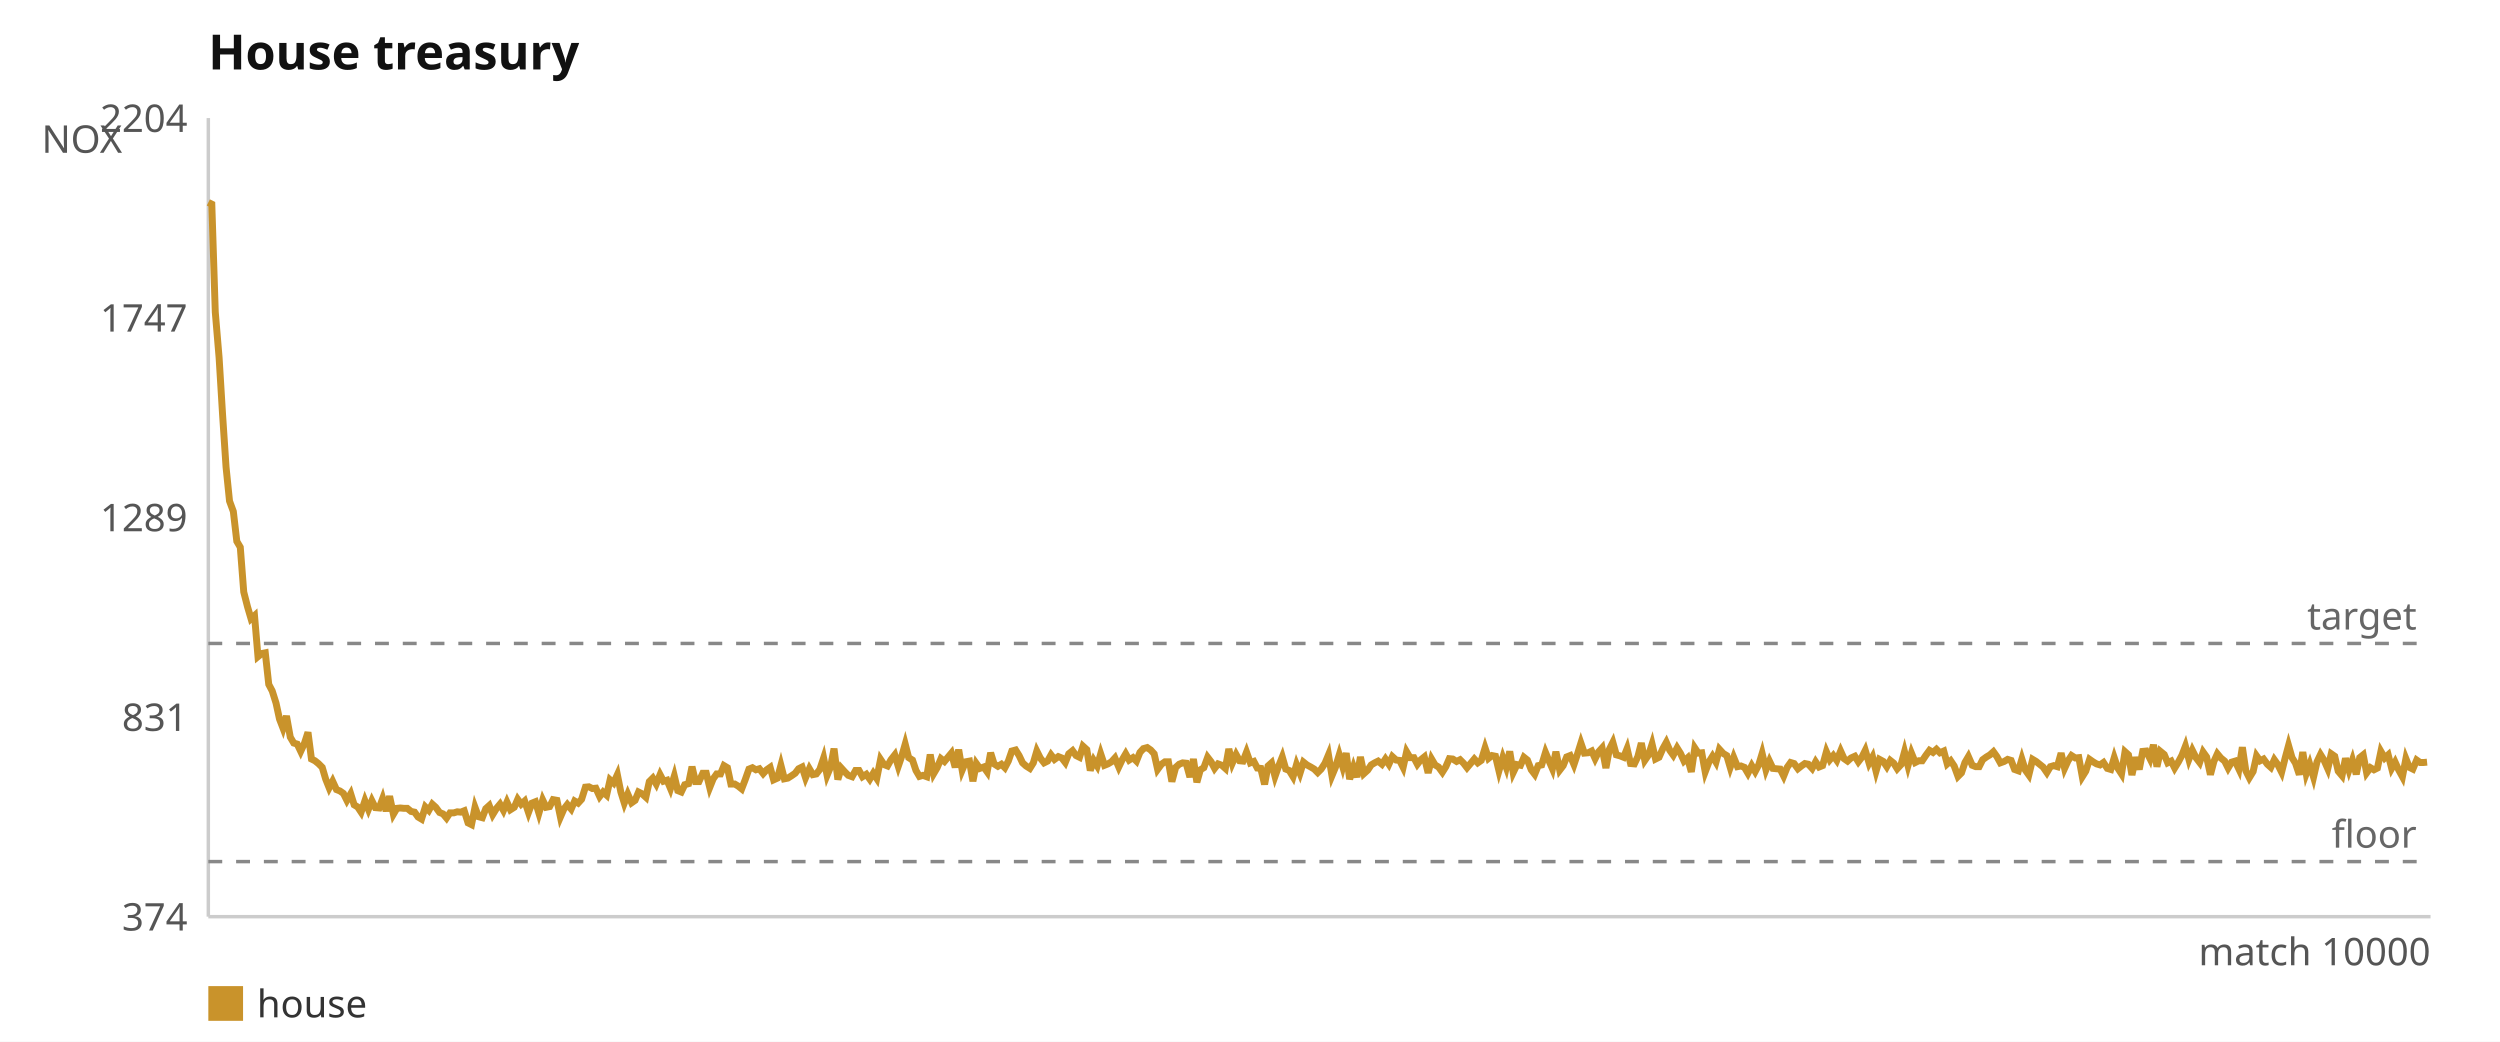
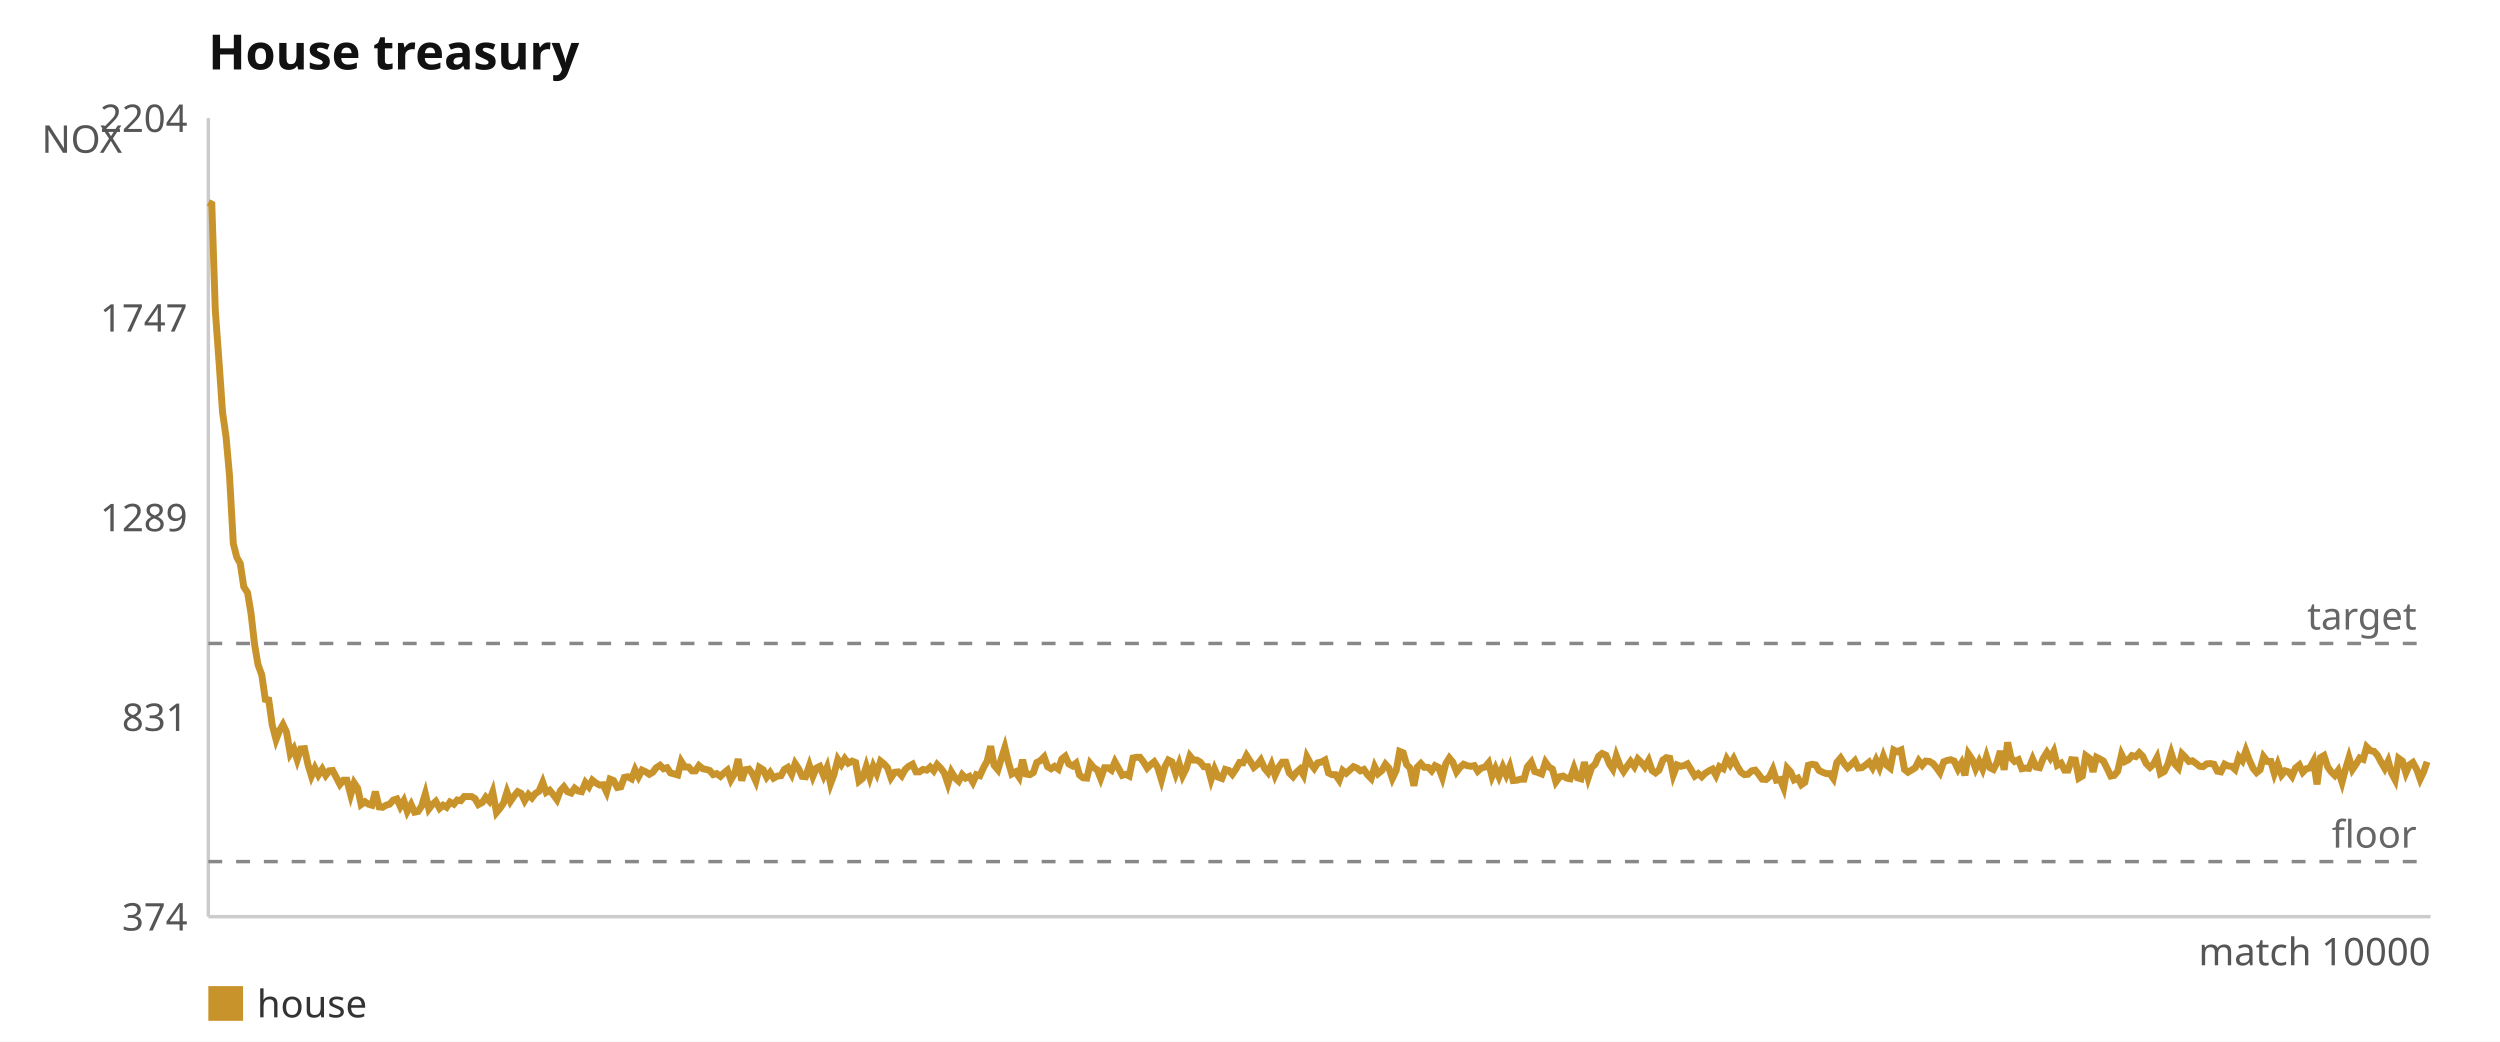
<svg xmlns="http://www.w3.org/2000/svg" viewBox="0 0 720 300" width="720" height="300" font-family="system-ui,sans-serif">
  <rect width="100%" height="100%" fill="#fff" />
  <text x="60" y="20" font-size="14" font-weight="600" fill="#111">House treasury</text>
  <text x="12" y="44" font-size="11" fill="#555">NOX</text>
  <line x1="60" x2="60" y1="34" y2="264" stroke="#ccc" />
  <line x1="60" x2="700" y1="264" y2="264" stroke="#ccc" />
  <text x="54" y="268" text-anchor="end" font-size="11" fill="#555">374</text>
  <text x="54" y="210.5" text-anchor="end" font-size="11" fill="#555">831</text>
  <text x="54" y="153" text-anchor="end" font-size="11" fill="#555">1289</text>
  <text x="54" y="95.5" text-anchor="end" font-size="11" fill="#555">1747</text>
  <text x="54" y="38" text-anchor="end" font-size="11" fill="#555">2204</text>
  <line x1="60" x2="700" y1="185.314" y2="185.314" stroke="#888" stroke-dasharray="4 4" />
  <text x="696" y="181.314" text-anchor="end" font-size="11" fill="#666">target</text>
  <line x1="60" x2="700" y1="248.138" y2="248.138" stroke="#888" stroke-dasharray="4 4" />
  <text x="696" y="244.138" text-anchor="end" font-size="11" fill="#666">floor</text>
-   <polyline fill="none" stroke="#c9932b" stroke-width="2" points="60.0,58.3 61.0,58.8 62.0,89.9 63.1,103.0 64.1,119.4 65.1,134.5 66.1,144.3 67.2,147.3 68.2,155.9 69.2,157.6 70.2,170.5 71.3,174.8 72.3,178.2 73.3,177.3 74.3,189.1 75.4,188.2 76.4,188.0 77.4,197.1 78.4,199.0 79.5,202.5 80.5,207.1 81.5,209.7 82.5,206.2 83.6,212.3 84.6,214.0 85.6,214.3 86.6,216.4 87.7,214.0 88.7,210.9 89.7,218.6 90.7,219.1 91.7,219.9 92.8,221.0 93.8,224.4 94.8,226.9 95.8,225.0 96.9,227.4 97.9,227.8 98.9,228.5 99.9,230.5 101.0,228.6 102.0,231.8 103.0,232.4 104.0,233.9 105.1,230.6 106.1,233.1 107.1,230.6 108.1,232.6 109.2,232.7 110.2,230.0 111.2,233.6 112.2,229.3 113.3,234.5 114.3,232.8 115.3,232.7 116.3,232.8 117.3,232.8 118.4,233.7 119.4,233.9 120.4,235.3 121.4,235.9 122.5,232.4 123.5,233.4 124.5,231.6 125.5,232.5 126.6,234.0 127.6,234.4 128.6,235.6 129.6,234.1 130.7,234.1 131.7,233.8 132.7,233.9 133.7,233.5 134.8,237.0 135.8,237.5 136.8,232.5 137.8,235.2 138.9,235.5 139.9,232.9 140.9,232.0 141.9,234.6 143.0,232.8 144.0,231.6 145.0,233.4 146.0,231.0 147.0,233.2 148.1,232.5 149.1,230.2 150.1,231.6 151.1,230.7 152.2,234.0 153.2,231.3 154.2,230.9 155.2,234.2 156.3,230.4 157.3,232.5 158.3,232.3 159.3,230.3 160.4,230.5 161.4,235.3 162.4,233.0 163.4,231.7 164.5,233.0 165.5,230.7 166.5,231.3 167.5,230.2 168.6,226.7 169.6,226.6 170.6,227.1 171.6,227.0 172.7,229.4 173.7,228.1 174.7,229.0 175.7,224.6 176.7,225.5 177.8,223.1 178.8,228.1 179.8,231.3 180.8,228.7 181.9,231.2 182.9,230.5 183.9,228.1 184.9,228.6 186.0,229.6 187.0,225.1 188.0,224.1 189.0,225.8 190.1,223.1 191.1,225.0 192.1,224.7 193.1,227.1 194.2,223.5 195.2,227.7 196.2,228.1 197.2,226.0 198.3,225.7 199.3,220.8 200.3,225.1 201.3,225.1 202.4,222.7 203.4,222.7 204.4,226.8 205.4,224.3 206.4,222.9 207.5,222.9 208.5,220.5 209.5,221.1 210.5,225.8 211.6,225.8 212.6,226.4 213.6,227.2 214.6,224.6 215.7,221.5 216.7,221.1 217.7,221.7 218.7,221.4 219.8,222.8 220.8,221.7 221.8,221.0 222.8,224.6 223.9,224.1 224.9,220.4 225.9,224.3 226.9,224.1 228.0,223.4 229.0,222.7 230.0,221.4 231.0,220.9 232.0,224.0 233.1,221.4 234.1,223.1 235.1,222.9 236.1,221.6 237.2,218.3 238.2,223.3 239.2,220.9 240.2,215.6 241.3,224.5 242.3,221.2 243.3,222.3 244.3,223.3 245.4,223.7 246.4,221.9 247.4,221.9 248.4,223.7 249.5,223.0 250.5,224.4 251.5,222.7 252.5,224.2 253.6,218.7 254.6,220.2 255.6,220.6 256.6,218.8 257.7,217.4 258.7,220.7 259.7,217.8 260.7,214.3 261.7,218.2 262.8,218.9 263.8,221.9 264.8,223.6 265.8,223.3 266.9,223.7 267.9,217.3 268.9,222.8 269.9,221.1 271.0,218.5 272.0,219.3 273.0,218.1 274.0,216.9 275.1,221.0 276.1,215.9 277.1,221.8 278.1,219.4 279.2,219.2 280.2,225.0 281.2,219.9 282.2,221.3 283.3,220.9 284.3,222.3 285.3,216.8 286.3,220.0 287.4,220.7 288.4,220.1 289.4,221.1 290.4,219.2 291.4,216.3 292.5,216.0 293.5,217.6 294.5,219.7 295.5,220.6 296.6,221.3 297.6,219.7 298.6,216.3 299.6,218.3 300.7,219.7 301.7,219.2 302.7,217.4 303.7,218.7 304.8,217.9 305.8,218.3 306.8,219.6 307.8,217.1 308.9,216.2 309.9,217.6 310.9,218.1 311.9,214.9 313.0,215.9 314.0,221.9 315.0,219.0 316.0,220.6 317.0,217.1 318.1,220.4 319.1,220.0 320.1,219.4 321.1,218.3 322.2,220.9 323.2,218.8 324.2,217.1 325.2,218.9 326.3,218.2 327.3,219.2 328.3,216.7 329.3,215.6 330.4,215.3 331.4,216.0 332.4,217.1 333.4,221.6 334.5,220.1 335.5,219.4 336.5,219.4 337.5,225.1 338.6,221.0 339.6,220.1 340.6,219.7 341.6,219.8 342.7,223.8 343.7,218.6 344.7,225.3 345.7,221.7 346.7,221.1 347.8,218.1 348.8,219.4 349.8,221.3 350.8,220.0 351.9,220.4 352.9,221.3 353.9,215.7 354.9,219.8 356.0,217.3 357.0,219.1 358.0,219.2 359.0,216.6 360.1,219.7 361.1,219.3 362.1,221.2 363.1,221.3 364.2,225.9 365.2,220.6 366.2,219.7 367.2,223.6 368.3,220.5 369.3,218.0 370.3,221.5 371.3,221.9 372.4,223.7 373.4,220.2 374.4,222.7 375.4,219.5 376.4,220.3 377.5,220.9 378.5,221.5 379.5,222.5 380.5,221.5 381.6,219.8 382.6,217.4 383.6,223.4 384.6,221.0 385.7,217.4 386.7,220.8 387.7,216.9 388.7,224.4 389.8,220.9 390.8,223.8 391.8,218.0 392.8,222.8 393.9,221.8 394.9,220.3 395.9,219.7 396.9,219.2 398.0,220.1 399.0,218.6 400.0,220.1 401.0,217.9 402.1,218.9 403.1,219.0 404.1,221.0 405.1,216.5 406.1,218.2 407.2,218.2 408.2,220.1 409.2,218.8 410.2,218.0 411.3,222.6 412.3,218.6 413.3,220.3 414.3,220.9 415.4,222.4 416.4,220.8 417.4,218.5 418.4,218.6 419.5,219.3 420.5,218.8 421.5,219.8 422.5,221.1 423.6,219.8 424.6,218.6 425.6,219.7 426.6,219.0 427.7,215.4 428.7,218.4 429.7,217.6 430.7,217.8 431.7,222.0 432.8,218.2 433.8,221.0 434.8,216.4 435.8,222.5 436.9,220.2 437.9,220.4 438.9,218.1 439.9,218.9 441.0,221.7 442.0,223.0 443.0,220.5 444.0,220.3 445.1,216.7 446.1,219.1 447.1,221.4 448.1,216.5 449.2,221.8 450.2,220.5 451.2,218.0 452.2,217.6 453.3,220.2 454.3,217.2 455.3,214.0 456.3,216.9 457.4,216.8 458.4,216.3 459.4,218.5 460.4,216.5 461.4,215.4 462.5,221.2 463.5,215.8 464.5,213.8 465.5,217.4 466.6,217.7 467.6,218.1 468.6,215.6 469.6,219.9 470.7,220.0 471.7,217.9 472.7,214.0 473.7,219.0 474.8,217.4 475.8,214.3 476.8,218.6 477.8,218.1 478.9,215.6 479.9,213.8 480.9,216.1 481.9,217.5 483.0,215.4 484.0,217.0 485.0,219.2 486.0,218.3 487.1,222.3 488.1,215.4 489.1,216.9 490.1,216.8 491.1,222.3 492.2,219.4 493.2,217.8 494.2,219.5 495.2,215.8 496.3,217.0 497.3,217.6 498.3,221.0 499.3,218.1 500.4,220.8 501.4,220.6 502.4,221.0 503.4,222.7 504.5,220.5 505.5,222.2 506.5,220.3 507.5,217.0 508.6,221.7 509.6,219.2 510.6,221.3 511.6,221.4 512.7,221.5 513.7,223.5 514.7,221.0 515.7,219.6 516.7,219.9 517.8,221.4 518.8,220.6 519.8,219.9 520.8,220.1 521.9,221.3 522.9,219.4 523.9,220.9 524.9,220.5 526.0,216.5 527.0,218.8 528.0,217.6 529.0,219.0 530.1,216.3 531.1,218.5 532.1,219.2 533.1,218.3 534.2,217.8 535.2,219.4 536.2,218.1 537.2,216.1 538.3,219.8 539.3,218.0 540.3,222.1 541.3,218.7 542.4,219.3 543.4,220.8 544.4,219.0 545.4,219.8 546.4,221.4 547.5,220.2 548.5,216.5 549.5,220.5 550.5,216.9 551.6,219.6 552.6,219.1 553.6,219.1 554.6,217.6 555.7,216.1 556.7,216.7 557.7,215.8 558.7,216.8 559.8,216.3 560.8,220.0 561.8,219.1 562.8,220.6 563.9,223.6 564.9,222.6 565.9,219.6 566.9,217.9 568.0,220.4 569.0,220.8 570.0,220.8 571.0,218.8 572.1,218.0 573.1,217.4 574.1,216.5 575.1,217.9 576.1,219.7 577.2,219.3 578.2,218.7 579.2,219.0 580.2,221.6 581.3,222.0 582.3,218.6 583.3,221.8 584.3,223.2 585.4,218.7 586.4,219.3 587.4,220.1 588.4,220.9 589.5,222.5 590.5,220.8 591.5,220.5 592.5,220.8 593.6,216.9 594.6,221.3 595.6,219.1 596.6,217.6 597.7,218.3 598.7,218.2 599.7,223.7 600.7,222.1 601.8,218.7 602.8,219.4 603.8,220.0 604.8,220.3 605.8,219.6 606.9,221.3 607.9,221.6 608.9,218.2 609.9,221.2 611.0,222.9 612.0,216.5 613.0,217.4 614.0,223.2 615.1,218.1 616.1,221.6 617.1,216.4 618.1,216.3 619.2,218.5 620.2,214.5 621.2,220.8 622.2,216.4 623.3,217.3 624.3,219.7 625.3,219.2 626.3,221.2 627.4,219.4 628.4,217.5 629.4,214.9 630.4,218.7 631.4,216.1 632.5,218.3 633.5,219.6 634.5,216.6 635.5,218.0 636.6,223.1 637.6,219.3 638.6,217.1 639.6,218.3 640.7,219.2 641.7,221.2 642.7,219.5 643.7,219.2 644.8,221.5 645.8,215.2 646.8,222.0 647.8,224.0 648.9,222.2 649.9,217.7 650.9,219.1 651.9,218.6 653.0,220.1 654.0,221.0 655.0,218.8 656.0,220.2 657.1,222.4 658.1,218.4 659.1,214.7 660.1,218.2 661.1,219.8 662.2,223.1 663.2,216.6 664.2,222.8 665.2,220.1 666.3,223.8 667.3,219.4 668.3,217.3 669.3,218.9 670.4,221.4 671.4,217.1 672.4,217.8 673.4,222.1 674.5,223.4 675.5,218.4 676.5,221.8 677.5,218.9 678.6,223.0 679.6,218.2 680.6,217.4 681.6,222.6 682.7,221.1 683.7,221.7 684.7,221.2 685.7,216.4 686.8,218.3 687.8,217.4 688.8,221.3 689.8,219.5 690.8,221.7 691.9,223.7 692.9,218.5 693.9,221.0 694.9,221.5 696.0,218.9 697.0,219.6 698.0,219.6 699.0,219.5" />
+   <polyline fill="none" stroke="#c9932b" stroke-width="2" points="60.0,58.3 61.0,58.8 62.0,89.3 63.1,104.5 64.1,118.8 65.1,125.8 66.1,137.0 67.2,156.6 68.2,160.5 69.2,162.3 70.2,169.0 71.3,170.7 72.3,176.7 73.3,185.5 74.3,191.4 75.4,194.4 76.4,201.4 77.4,201.6 78.4,208.8 79.5,213.0 80.5,210.4 81.5,208.7 82.5,210.8 83.6,217.1 84.6,215.6 85.6,218.8 86.6,215.7 87.7,215.6 88.7,220.2 89.7,223.5 90.7,221.2 91.7,223.2 92.8,221.5 93.8,223.3 94.8,222.0 95.8,221.9 96.9,224.0 97.9,225.9 98.9,224.7 99.9,224.7 101.0,228.9 102.0,225.5 103.0,227.0 104.0,231.7 105.1,230.9 106.1,231.6 107.1,231.9 108.1,228.0 109.2,232.4 110.2,232.5 111.2,231.9 112.2,231.6 113.3,230.4 114.3,230.1 115.3,232.3 116.3,230.6 117.3,233.7 118.4,231.7 119.4,233.9 120.4,233.7 121.4,232.2 122.5,228.6 123.5,233.0 124.5,231.7 125.5,230.8 126.6,232.8 127.6,231.9 128.6,232.5 129.6,231.0 130.7,231.6 131.7,230.4 132.7,230.6 133.7,229.4 134.8,229.4 135.8,229.4 136.8,230.0 137.8,231.7 138.9,231.1 139.9,229.6 140.9,230.7 141.9,228.1 143.0,234.0 144.0,232.8 145.0,231.3 146.0,228.1 147.0,230.8 148.1,229.2 149.1,228.0 150.1,228.5 151.1,230.6 152.2,228.8 153.2,229.8 154.2,228.5 155.2,227.9 156.3,225.3 157.3,228.2 158.3,227.6 159.3,228.8 160.4,230.3 161.4,227.7 162.4,226.6 163.4,228.0 164.5,228.4 165.5,227.0 166.5,227.8 167.5,228.0 168.6,225.4 169.6,226.6 170.6,224.7 171.6,225.5 172.7,226.1 173.7,226.0 174.7,228.1 175.7,224.4 176.7,224.8 177.8,226.8 178.8,226.6 179.8,223.9 180.8,223.7 181.9,224.3 182.9,221.7 183.9,223.7 184.9,221.8 186.0,222.3 187.0,223.0 188.0,222.4 189.0,221.1 190.1,220.4 191.1,221.4 192.1,221.1 193.1,222.6 194.2,222.9 195.2,223.2 196.2,219.3 197.2,220.9 198.3,220.9 199.3,222.0 200.3,222.0 201.3,220.5 202.4,221.4 203.4,221.6 204.4,221.9 205.4,223.1 206.4,222.8 207.5,223.6 208.5,222.6 209.5,221.8 210.5,224.6 211.6,222.7 212.6,218.6 213.6,224.8 214.6,221.7 215.7,221.5 216.7,222.8 217.7,225.0 218.7,221.0 219.8,221.7 220.8,223.8 221.8,222.5 222.8,224.1 223.9,223.5 224.9,223.4 225.9,221.6 226.9,221.0 228.0,223.0 229.0,219.9 230.0,221.4 231.0,223.6 232.0,223.7 233.1,220.5 234.1,223.6 235.1,221.2 236.1,220.7 237.2,223.4 238.2,221.0 239.2,225.7 240.2,223.0 241.3,218.7 242.3,220.2 243.3,218.5 244.3,219.8 245.4,219.2 246.4,219.6 247.4,225.0 248.4,224.2 249.5,220.7 250.5,223.9 251.5,220.7 252.5,222.8 253.6,219.2 254.6,220.0 255.6,221.1 256.6,224.0 257.7,222.4 258.7,222.3 259.7,223.4 260.7,221.6 261.7,220.7 262.8,220.1 263.8,222.3 264.8,222.3 265.8,221.6 266.9,221.8 267.9,220.9 268.9,222.0 269.9,220.2 271.0,221.3 272.0,222.7 273.0,225.7 274.0,222.3 275.1,224.1 276.1,225.0 277.1,223.1 278.1,224.1 279.2,223.6 280.2,225.3 281.2,223.1 282.2,223.4 283.3,221.0 284.3,219.2 285.3,214.9 286.3,220.4 287.4,221.7 288.4,218.4 289.4,215.3 290.4,219.5 291.4,222.9 292.5,222.3 293.5,223.8 294.5,218.8 295.5,222.9 296.6,223.1 297.6,222.5 298.6,219.6 299.6,219.1 300.7,218.0 301.7,220.8 302.7,221.4 303.7,220.7 304.8,221.5 305.8,218.6 306.8,217.8 307.8,220.0 308.9,220.6 309.9,219.8 310.9,223.2 311.9,224.0 313.0,224.1 314.0,219.9 315.0,221.1 316.0,221.7 317.0,224.2 318.1,221.1 319.1,221.1 320.1,221.8 321.1,219.4 322.2,221.4 323.2,223.3 324.2,223.0 325.2,223.5 326.3,218.3 327.3,218.1 328.3,218.1 329.3,219.4 330.4,221.2 331.4,220.2 332.4,219.4 333.4,221.0 334.5,224.6 335.5,220.8 336.5,218.9 337.5,219.4 338.6,222.8 339.6,220.0 340.6,223.4 341.6,221.4 342.7,217.7 343.7,218.9 344.7,218.9 345.7,219.5 346.7,220.8 347.8,220.8 348.8,224.5 349.8,221.5 350.8,223.8 351.9,224.2 352.9,221.6 353.9,221.9 354.9,223.0 356.0,221.4 357.0,219.6 358.0,219.7 359.0,217.6 360.1,219.3 361.1,221.0 362.1,220.2 363.1,218.9 364.2,221.3 365.2,222.5 366.2,220.2 367.2,223.3 368.3,220.9 369.3,219.5 370.3,219.5 371.3,222.6 372.4,223.7 373.4,222.4 374.4,221.5 375.4,223.2 376.4,218.0 377.5,220.0 378.5,221.3 379.5,219.7 380.5,219.5 381.6,218.9 382.6,222.6 383.6,223.1 384.6,223.1 385.7,224.7 386.7,221.9 387.7,222.7 388.7,221.8 389.8,220.8 390.8,221.2 391.8,222.0 392.8,221.6 393.9,223.2 394.9,224.2 395.9,220.8 396.9,222.8 398.0,221.9 399.0,220.1 400.0,221.2 401.0,224.2 402.1,221.9 403.1,216.4 404.1,216.8 405.1,220.2 406.1,221.2 407.2,226.3 408.2,220.9 409.2,219.9 410.2,221.0 411.3,221.0 412.3,222.0 413.3,220.5 414.3,221.0 415.4,223.9 416.4,219.9 417.4,218.3 418.4,219.5 419.5,222.3 420.5,221.0 421.5,220.1 422.5,220.5 423.6,220.7 424.6,220.5 425.6,222.1 426.6,221.2 427.7,220.9 428.7,219.7 429.7,223.6 430.7,221.3 431.7,223.7 432.8,220.9 433.8,223.2 434.8,220.8 435.8,224.8 436.9,224.7 437.9,224.4 438.9,224.4 439.9,220.8 441.0,219.5 442.0,222.2 443.0,222.5 444.0,222.9 445.1,219.5 446.1,220.9 447.1,221.5 448.1,225.2 449.2,223.7 450.2,223.5 451.2,224.1 452.2,224.3 453.3,221.2 454.3,224.0 455.3,224.3 456.3,219.5 457.4,224.0 458.4,221.0 459.4,220.1 460.4,217.8 461.4,217.0 462.5,217.5 463.5,220.0 464.5,221.5 465.5,217.7 466.6,220.6 467.6,222.2 468.6,220.7 469.6,219.3 470.7,220.8 471.7,218.6 472.7,219.6 473.7,220.9 474.8,219.0 475.8,221.9 476.8,222.6 477.8,221.8 478.9,218.9 479.9,218.2 480.9,218.4 481.9,223.2 483.0,220.3 484.0,220.7 485.0,220.5 486.0,220.0 487.1,221.8 488.1,223.5 489.1,222.8 490.1,223.7 491.1,222.7 492.2,222.0 493.2,221.5 494.2,223.3 495.2,220.8 496.3,221.4 497.3,218.6 498.3,220.2 499.3,218.5 500.4,220.8 501.4,222.4 502.4,223.1 503.4,223.0 504.5,222.0 505.5,221.8 506.5,223.0 507.5,224.4 508.6,224.5 509.6,223.7 510.6,221.6 511.6,224.7 512.7,224.5 513.7,226.9 514.7,221.2 515.7,222.3 516.7,224.6 517.8,224.1 518.8,226.0 519.8,225.3 520.8,220.4 521.9,220.1 522.9,220.3 523.9,221.9 524.9,222.4 526.0,222.8 527.0,222.8 528.0,224.2 529.0,219.6 530.1,218.3 531.1,219.9 532.1,221.1 533.1,220.2 534.2,219.1 535.2,221.2 536.2,221.1 537.2,220.4 538.3,219.5 539.3,221.1 540.3,218.9 541.3,221.1 542.4,217.8 543.4,220.4 544.4,221.2 545.4,216.0 546.4,216.5 547.5,216.0 548.5,221.6 549.5,222.4 550.5,221.8 551.6,221.1 552.6,219.1 553.6,220.4 554.6,219.2 555.7,219.3 556.7,219.9 557.7,221.1 558.7,222.5 559.8,219.4 560.8,219.0 561.8,218.8 562.8,219.2 563.9,221.5 564.9,219.8 565.9,223.3 566.9,217.1 568.0,218.7 569.0,221.4 570.0,219.3 571.0,221.5 572.1,217.9 573.1,221.1 574.1,221.6 575.1,219.7 576.1,216.3 577.2,221.7 578.2,213.8 579.2,218.3 580.2,219.3 581.3,218.8 582.3,221.4 583.3,221.2 584.3,221.3 585.4,218.6 586.4,220.9 587.4,221.1 588.4,218.5 589.5,216.7 590.5,218.3 591.5,216.4 592.5,220.4 593.6,219.8 594.6,221.8 595.6,221.8 596.6,218.8 597.7,218.9 598.7,224.1 599.7,223.5 600.7,217.6 601.8,218.4 602.8,222.3 603.8,218.1 604.8,218.6 605.8,219.2 606.9,221.4 607.9,223.5 608.9,223.3 609.9,222.1 611.0,217.3 612.0,219.3 613.0,218.8 614.0,217.6 615.1,217.9 616.1,216.8 617.1,217.8 618.1,219.9 619.2,221.0 620.2,220.1 621.2,218.2 622.2,222.8 623.3,222.2 624.3,220.2 625.3,216.9 626.3,220.0 627.4,221.2 628.4,217.1 629.4,218.1 630.4,219.3 631.4,219.1 632.5,219.9 633.5,220.7 634.5,220.8 635.5,220.0 636.6,219.9 637.6,220.1 638.6,222.1 639.6,222.3 640.7,220.1 641.7,220.6 642.7,220.7 643.7,221.6 644.8,218.0 645.8,219.1 646.8,216.2 647.8,218.9 648.9,221.3 649.9,222.5 650.9,221.7 651.9,217.9 653.0,219.3 654.0,219.3 655.0,222.8 656.0,220.1 657.1,223.2 658.1,222.0 659.1,222.3 660.1,223.6 661.1,221.2 662.2,220.3 663.2,222.4 664.2,221.4 665.2,221.2 666.3,219.2 667.3,225.9 668.3,218.2 669.3,217.6 670.4,220.9 671.4,222.3 672.4,223.3 673.4,221.9 674.5,225.3 675.5,221.5 676.5,218.2 677.5,221.6 678.6,220.0 679.6,218.3 680.6,218.7 681.6,215.1 682.7,216.2 683.7,216.4 684.7,217.5 685.7,219.4 686.8,221.3 687.8,219.2 688.8,222.7 689.8,224.6 690.8,218.4 691.9,219.2 692.9,222.6 693.9,220.3 694.9,219.6 696.0,221.6 697.0,224.4 698.0,222.3 699.0,219.4" />
  <rect x="60" y="284" width="10" height="10" fill="#c9932b" />
  <text x="74" y="293" font-size="11" fill="#333">house</text>
  <text x="700" y="278" text-anchor="end" font-size="11" fill="#555">match 10000</text>
</svg>
